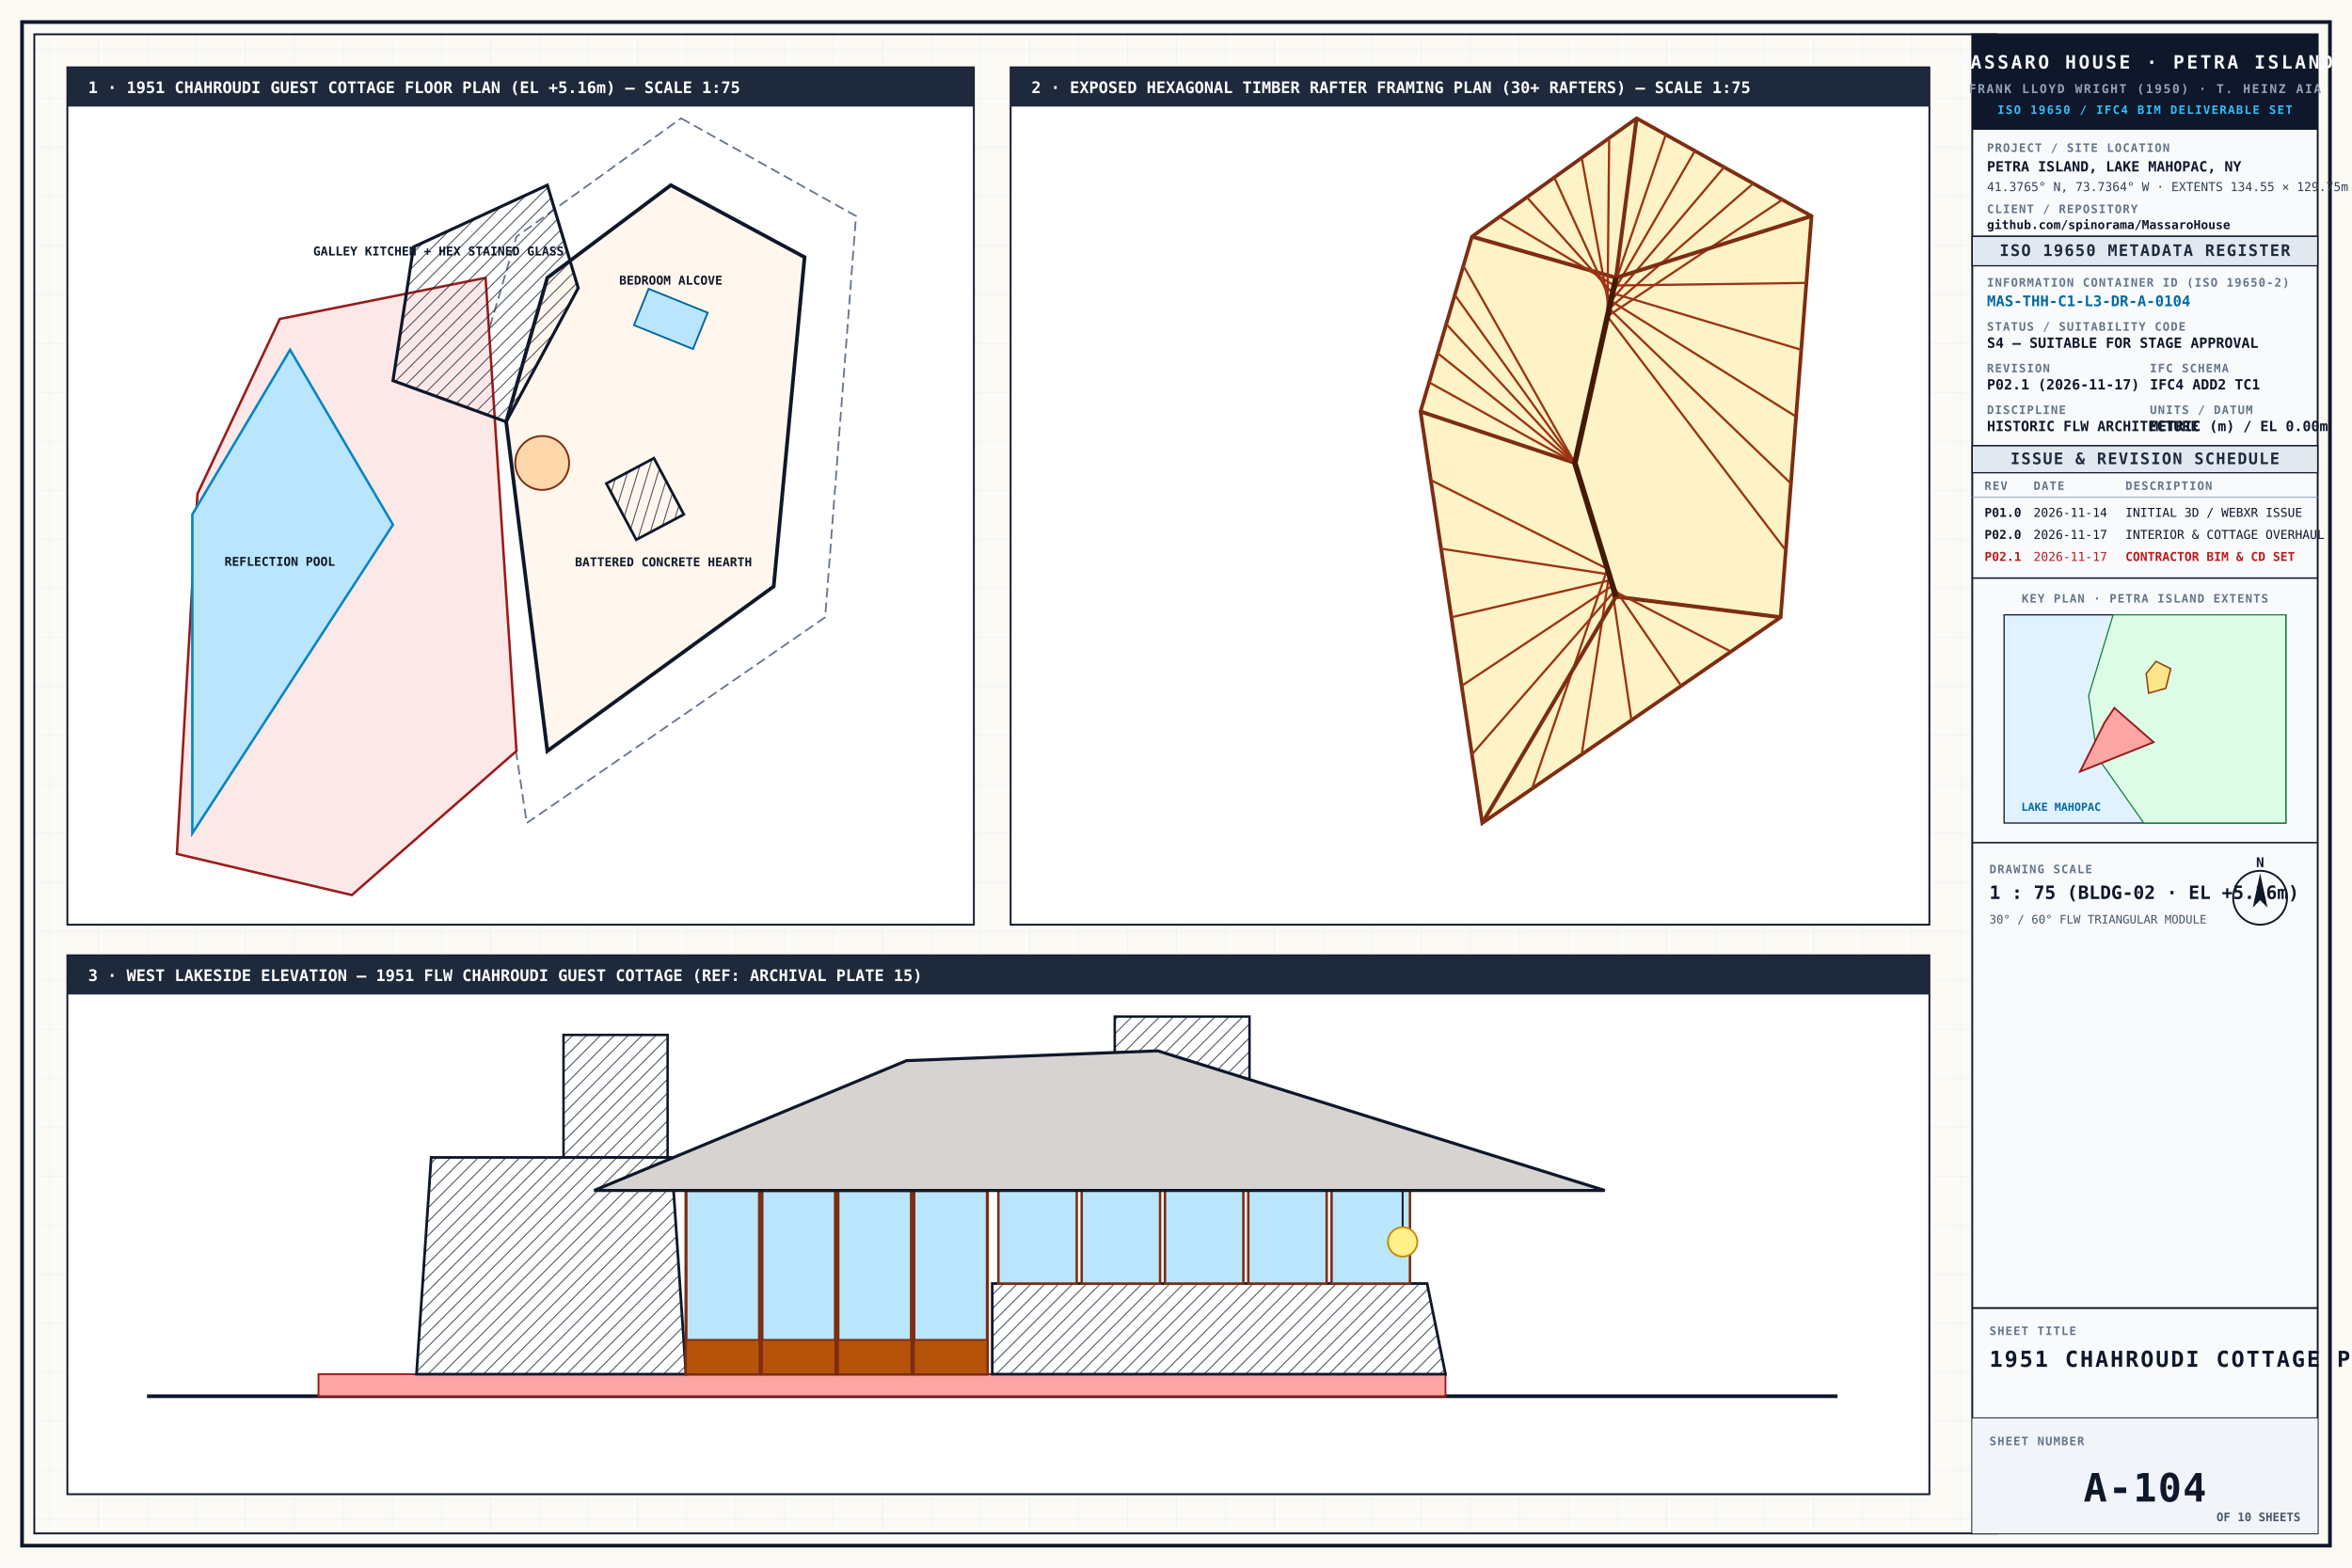
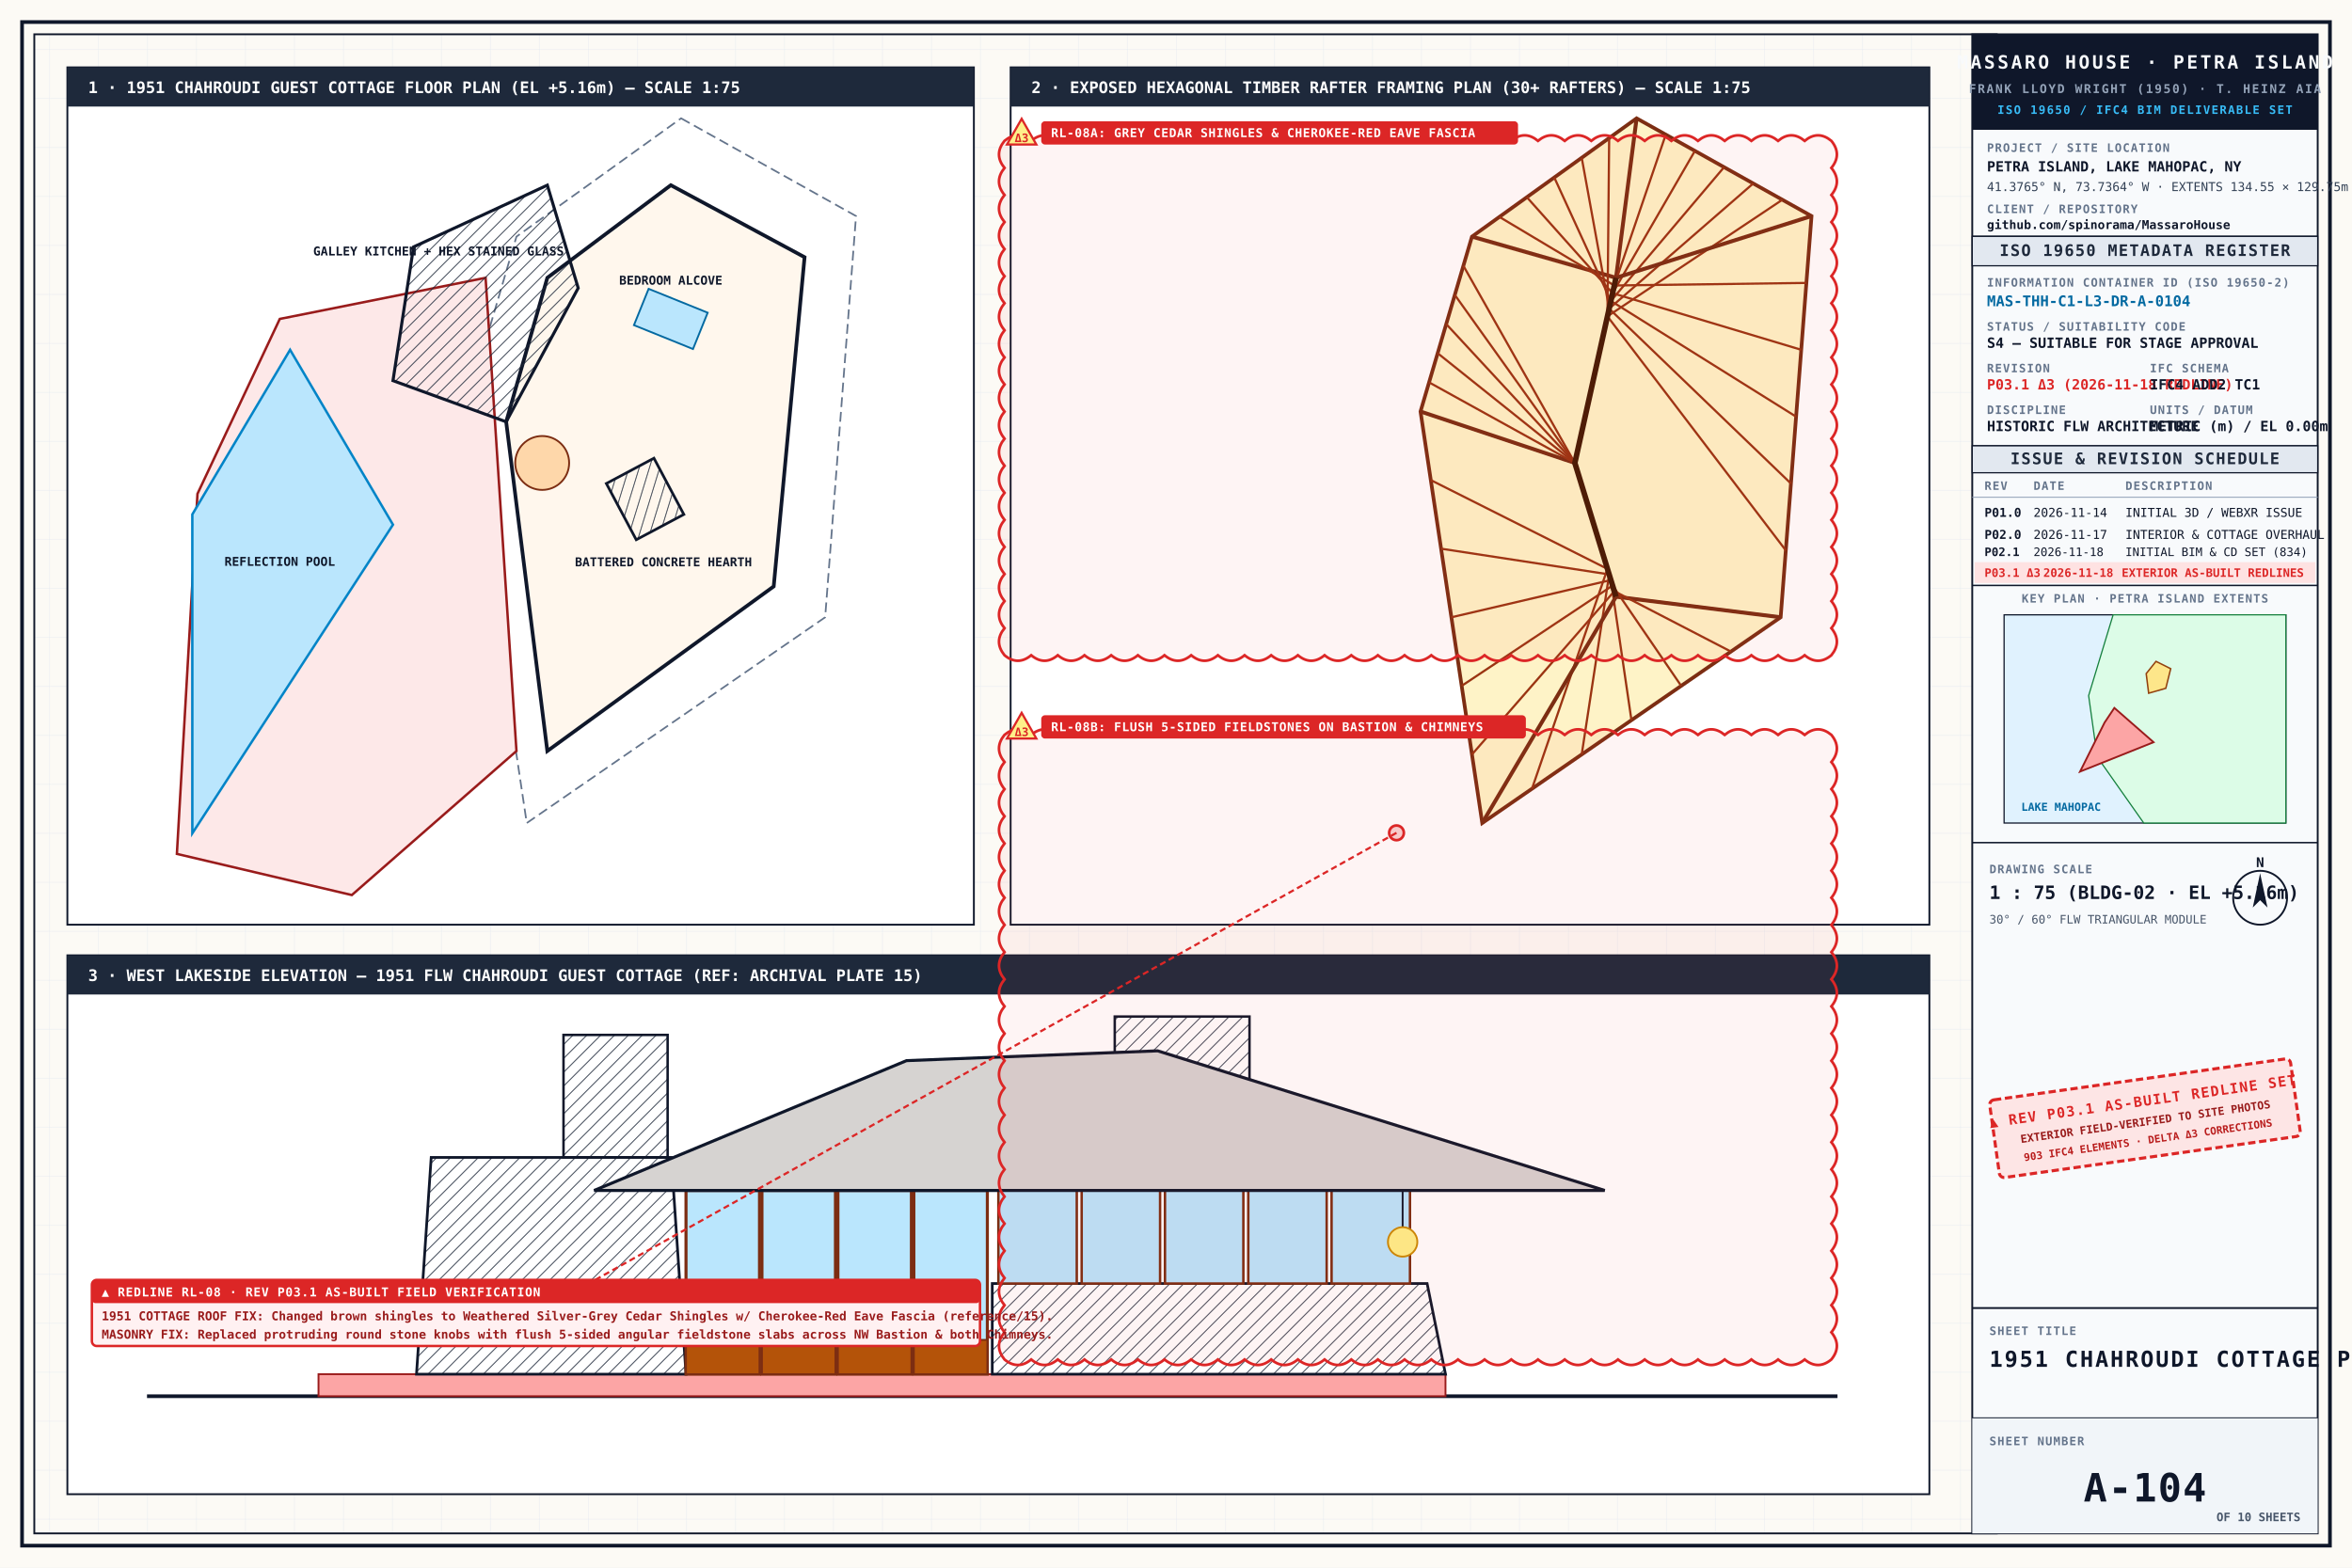
<svg xmlns="http://www.w3.org/2000/svg" viewBox="0 0 1920 1280" width="1920" height="1280">
  <defs>
    <pattern id="hatch-masonry" width="8" height="8" patternTransform="rotate(45 0 0)" patternUnits="userSpaceOnUse">
      <line x1="0" y1="0" x2="0" y2="8" stroke="#1e293b" stroke-width="1.2" />
    </pattern>
    <pattern id="hatch-rock" width="12" height="12" patternTransform="rotate(-30 0 0)" patternUnits="userSpaceOnUse">
      <line x1="0" y1="0" x2="8" y2="0" stroke="#475569" stroke-width="1.0" />
      <line x1="0" y1="6" x2="12" y2="6" stroke="#64748b" stroke-width="0.8" />
    </pattern>
    <pattern id="hatch-earth" width="10" height="10" patternTransform="rotate(60 0 0)" patternUnits="userSpaceOnUse">
      <line x1="0" y1="0" x2="0" y2="10" stroke="#64748b" stroke-width="0.9" />
    </pattern>
    <pattern id="grid-flw" width="40" height="40" patternUnits="userSpaceOnUse">
      <path d="M 40 0 L 0 0 0 40" fill="none" stroke="#e2e8f0" stroke-width="0.6" />
    </pattern>
    <style>
      text { font-family: 'DIN Alternate', 'Bahnschrift', 'Roboto Mono', 'Consolas', monospace; fill: #0f172a; }
      .tb-h1 { font-size: 18px; font-weight: 700; letter-spacing: 1.5px; }
      .tb-h2 { font-size: 13px; font-weight: 700; letter-spacing: 1px; fill: #1e293b; }
      .tb-lbl { font-size: 9.5px; font-weight: 600; fill: #64748b; letter-spacing: 0.8px; }
      .tb-val { font-size: 11.5px; font-weight: 700; fill: #0f172a; }
      .sheet-num { font-size: 32px; font-weight: 800; fill: #0f172a; letter-spacing: 1px; }
      .dim-txt { font-size: 10.5px; font-weight: 700; fill: #b91c1c; text-anchor: middle; }
      .tag-txt { font-size: 10px; font-weight: 700; fill: #0f172a; text-anchor: middle; }
      .sub-txt { font-size: 9px; font-weight: 600; fill: #475569; text-anchor: middle; }
      .note-txt { font-size: 11px; fill: #1e293b; }
      .hdr-txt { font-size: 14px; font-weight: 700; fill: #0f172a; letter-spacing: 1px; }
    </style>
  </defs>
  <rect x="0" y="0" width="1920" height="1280" fill="#fcfaf5" />
  <rect x="28" y="28" width="1602" height="1224" fill="url(#grid-flw)" />
  <rect x="18" y="18" width="1884" height="1244" fill="none" stroke="#0f172a" stroke-width="3.0" />
  <rect x="28" y="28" width="1602" height="1224" fill="none" stroke="#0f172a" stroke-width="1.5" />
  <g transform="translate(1610, 28)">
    <rect x="0" y="0" width="282" height="1224" fill="#f8fafc" stroke="#0f172a" stroke-width="1.5" />
    <rect x="0" y="0" width="282" height="78" fill="#0f172a" />
    <text x="141" y="28" text-anchor="middle" style="font-size:15px;font-weight:800;fill:#f8fafc;letter-spacing:2px;">MASSARO HOUSE · PETRA ISLAND</text>
    <text x="141" y="48" text-anchor="middle" style="font-size:10px;font-weight:600;fill:#94a3b8;letter-spacing:1.2px;">FRANK LLOYD WRIGHT (1950) · T. HEINZ AIA</text>
    <text x="141" y="65" text-anchor="middle" style="font-size:9.5px;font-weight:700;fill:#38bdf8;letter-spacing:1px;">ISO 19650 / IFC4 BIM DELIVERABLE SET</text>
    <line x1="0" y1="165" x2="282" y2="165" stroke="#0f172a" stroke-width="1.2" />
    <text x="12" y="96" class="tb-lbl">PROJECT / SITE LOCATION</text>
    <text x="12" y="112" class="tb-val">PETRA ISLAND, LAKE MAHOPAC, NY</text>
    <text x="12" y="128" style="font-size:10px;fill:#334155;">41.3765° N, 73.7364° W · EXTENTS 134.55 × 129.75m</text>
    <text x="12" y="146" class="tb-lbl">CLIENT / REPOSITORY</text>
    <text x="12" y="159" style="font-size:10px;font-weight:700;fill:#0f172a;">github.com/spinorama/MassaroHouse</text>
    <rect x="0" y="165" width="282" height="24" fill="#e2e8f0" stroke="#0f172a" stroke-width="1.0" />
    <text x="141" y="181" text-anchor="middle" class="tb-h2">ISO 19650 METADATA REGISTER</text>
    <text x="12" y="206" class="tb-lbl">INFORMATION CONTAINER ID (ISO 19650-2)</text>
    <text x="12" y="222" style="font-size:12px;font-weight:800;fill:#0369a1;">MAS-THH-C1-L3-DR-A-0104</text>
    <text x="12" y="242" class="tb-lbl">STATUS / SUITABILITY CODE</text>
    <text x="12" y="256" class="tb-val">S4 — SUITABLE FOR STAGE APPROVAL</text>
    <text x="12" y="276" class="tb-lbl">REVISION</text>
-     <text x="12" y="290" class="tb-val">P02.1 (2026-11-17)</text>
+     <text x="12" y="290" style="font-size:11.5px;font-weight:800;fill:#dc2626;">P03.1 Δ3 (2026-11-18 REDLINE)</text>
    <text x="145" y="276" class="tb-lbl">IFC SCHEMA</text>
    <text x="145" y="290" class="tb-val">IFC4 ADD2 TC1</text>
    <text x="12" y="310" class="tb-lbl">DISCIPLINE</text>
    <text x="12" y="324" class="tb-val">HISTORIC FLW ARCHITECTURE</text>
    <text x="145" y="310" class="tb-lbl">UNITS / DATUM</text>
    <text x="145" y="324" class="tb-val">METRIC (m) / EL 0.00m</text>
    <line x1="0" y1="336" x2="282" y2="336" stroke="#0f172a" stroke-width="1.2" />
    <rect x="0" y="336" width="282" height="22" fill="#e2e8f0" stroke="#0f172a" stroke-width="1.0" />
    <text x="141" y="351" text-anchor="middle" class="tb-h2">ISSUE &amp; REVISION SCHEDULE</text>
    <text x="10" y="372" class="tb-lbl">REV</text>
    <text x="50" y="372" class="tb-lbl">DATE</text>
    <text x="125" y="372" class="tb-lbl">DESCRIPTION</text>
    <line x1="0" y1="378" x2="282" y2="378" stroke="#94a3b8" stroke-width="0.8" />
    <text x="10" y="394" style="font-size:10px;font-weight:700;">P01.0</text>
    <text x="50" y="394" style="font-size:10px;">2026-11-14</text>
    <text x="125" y="394" style="font-size:10px;">INITIAL 3D / WEBXR ISSUE</text>
    <text x="10" y="412" style="font-size:10px;font-weight:700;">P02.0</text>
    <text x="50" y="412" style="font-size:10px;">2026-11-17</text>
    <text x="125" y="412" style="font-size:10px;">INTERIOR &amp; COTTAGE OVERHAUL</text>
-     <text x="10" y="430" style="font-size:10px;font-weight:700;fill:#b91c1c;">P02.1</text>
-     <text x="50" y="430" style="font-size:10px;fill:#b91c1c;">2026-11-17</text>
-     <text x="125" y="430" style="font-size:10px;font-weight:700;fill:#b91c1c;">CONTRACTOR BIM &amp; CD SET</text>
-     <line x1="0" y1="444" x2="282" y2="444" stroke="#0f172a" stroke-width="1.2" />
+     <text x="10" y="426" style="font-size:9.5px;font-weight:700;">P02.1</text>
+     <text x="50" y="426" style="font-size:9.5px;">2026-11-18</text>
+     <text x="125" y="426" style="font-size:9.5px;">INITIAL BIM &amp; CD SET (834)</text>
+     <rect x="2" y="431" width="278" height="17" fill="#fee2e2" />
+     <text x="10" y="443" style="font-size:9.5px;font-weight:800;fill:#dc2626;">P03.1 Δ3</text>
+     <text x="58" y="443" style="font-size:9.5px;font-weight:700;fill:#dc2626;">2026-11-18</text>
+     <text x="122" y="443" style="font-size:9.5px;font-weight:800;fill:#dc2626;">EXTERIOR AS-BUILT REDLINES</text>
+     <line x1="0" y1="450" x2="282" y2="450" stroke="#0f172a" stroke-width="1.2" />
+     <g transform="translate(141, 885) rotate(-8)">
+       <rect x="-124" y="-32" width="248" height="64" rx="4" fill="rgba(254,226,226,0.9)" stroke="#dc2626" stroke-width="2.5" stroke-dasharray="6,3" />
+       <text x="0" y="-10" text-anchor="middle" style="font-size:11.5px;font-weight:900;fill:#dc2626;letter-spacing:1px;">▲ REV P03.1 AS-BUILT REDLINE SET</text>
+       <text x="0" y="6" text-anchor="middle" style="font-size:9px;font-weight:800;fill:#991b1b;">EXTERIOR FIELD-VERIFIED TO SITE PHOTOS</text>
+       <text x="0" y="21" text-anchor="middle" style="font-size:8.5px;font-weight:700;fill:#b91c1c;">903 IFC4 ELEMENTS · DELTA Δ3 CORRECTIONS</text>
+     </g>
    <text x="141" y="464" text-anchor="middle" class="tb-lbl">KEY PLAN · PETRA ISLAND EXTENTS</text>
    <rect x="26" y="474" width="230" height="170" fill="#e0f2fe" stroke="#0f172a" stroke-width="1.0" />
    <polygon points="115,474 256,474 256,644 140,644 102,590 95,540" fill="#dcfce7" stroke="#15803d" stroke-width="1.0" />
    <polygon points="116,550 148,578 88,602 108,562" fill="#fca5a5" stroke="#991b1b" stroke-width="1.5" />
    <polygon points="150,512 162,518 158,534 144,538 142,522" fill="#fde68a" stroke="#92400e" stroke-width="1.2" />
    <text x="40" y="634" style="font-size:9px;font-weight:700;fill:#0369a1;">LAKE MAHOPAC</text>
    <line x1="0" y1="660" x2="282" y2="660" stroke="#0f172a" stroke-width="1.2" />
    <g transform="translate(235, 705)">
      <circle cx="0" cy="0" r="22" fill="none" stroke="#0f172a" stroke-width="1.5" />
      <polygon points="0,-20 -6,8 0,2 6,8" fill="#0f172a" />
      <text x="0" y="-25" text-anchor="middle" style="font-size:11px;font-weight:800;">N</text>
    </g>
    <text x="14" y="685" class="tb-lbl">DRAWING SCALE</text>
    <text x="14" y="706" style="font-size:15px;font-weight:800;">1 : 75 (BLDG-02 · EL +5.16m)</text>
    <text x="14" y="726" style="font-size:9.5px;fill:#475569;">30° / 60° FLW TRIANGULAR MODULE</text>
    <line x1="0" y1="1040" x2="282" y2="1040" stroke="#0f172a" stroke-width="1.5" />
    <text x="14" y="1062" class="tb-lbl">SHEET TITLE</text>
    <text x="14" y="1088" class="tb-h1">1951 CHAHROUDI COTTAGE PLANS</text>
    <line x1="0" y1="1130" x2="282" y2="1130" stroke="#0f172a" stroke-width="1.5" />
    <rect x="0" y="1130" width="282" height="94" fill="#f1f5f9" />
    <text x="14" y="1152" class="tb-lbl">SHEET NUMBER</text>
    <text x="141" y="1198" text-anchor="middle" class="sheet-num">A-104</text>
    <text x="268" y="1214" text-anchor="end" style="font-size:9.5px;font-weight:700;fill:#475569;">OF 10 SHEETS</text>
  </g>
  <rect x="55" y="55" width="740" height="700" fill="#ffffff" stroke="#0f172a" stroke-width="1.5" />
  <rect x="55" y="55" width="740" height="32" fill="#1e293b" />
  <text x="72" y="76" style="font-size:13px;font-weight:800;fill:#ffffff;">1 · 1951 CHAHROUDI GUEST COTTAGE FLOOR PLAN (EL +5.16m) — SCALE 1:75</text>
  <polygon points="556.0,96.6 698.8,176.4 673.6,504.0 430.0,672.0 379.6,336.0 421.6,193.2" fill="none" stroke="#64748b" stroke-width="1.4" stroke-dasharray="8,4" />
  <polygon points="228.4,260.4 396.4,226.8 421.6,613.2 287.2,730.8 144.4,697.2 161.2,403.2" fill="#fde8e8" stroke="#991b1b" stroke-width="2.0" />
  <polygon points="157.0,420.0 236.8,285.6 320.8,428.4 157.0,680.4" fill="#bae6fd" stroke="#0284c7" stroke-width="2.0" />
  <polygon points="547.6,151.2 656.8,210.0 631.6,478.8 446.8,613.2 413.2,344.4 446.8,226.8" fill="#fff7ed" stroke="#0f172a" stroke-width="3.0" />
  <polygon points="337.6,201.6 446.8,151.2 472.0,235.2 413.2,344.4 320.8,310.8" fill="url(#hatch-masonry)" stroke="#0f172a" stroke-width="2.5" />
  <rect x="504.6" y="381.4" width="44" height="52" transform="rotate(-28 526.6 407.4)" fill="url(#hatch-masonry)" stroke="#0f172a" stroke-width="2.2" />
  <circle cx="442.6" cy="378.0" r="22" fill="#fed7aa" stroke="#7c2d12" stroke-width="1.5" />
  <rect x="521.6" y="244.4" width="52" height="32" transform="rotate(22 547.6 260.4)" fill="#bae6fd" stroke="#0369a1" stroke-width="1.5" />
  <text x="228.4" y="462.0" class="tag-txt">REFLECTION POOL</text>
  <text x="541.6" y="462.4" class="tag-txt">BATTERED CONCRETE HEARTH</text>
  <text x="547.6" y="232.4" class="tag-txt">BEDROOM ALCOVE</text>
  <text x="358.0" y="208.6" class="tag-txt">GALLEY KITCHEN + HEX STAINED GLASS</text>
  <rect x="825" y="55" width="750" height="700" fill="#ffffff" stroke="#0f172a" stroke-width="1.5" />
  <rect x="825" y="55" width="750" height="32" fill="#1e293b" />
  <text x="842" y="76" style="font-size:13px;font-weight:800;fill:#ffffff;">2 · EXPOSED HEXAGONAL TIMBER RAFTER FRAMING PLAN (30+ RAFTERS) — SCALE 1:75</text>
  <polygon points="1336.0,96.6 1478.8,176.4 1453.6,504.0 1210.0,672.0 1159.6,336.0 1201.6,193.2" fill="#fef3c7" stroke="#7c2d12" stroke-width="3.0" />
  <line x1="1336.0" y1="96.6" x2="1319.2" y2="226.8" stroke="#7c2d12" stroke-width="3.2" />
  <line x1="1359.8" y1="109.9" x2="1317.8" y2="233.1" stroke="#9a3412" stroke-width="1.8" />
  <line x1="1383.6" y1="123.2" x2="1316.4" y2="239.4" stroke="#9a3412" stroke-width="1.8" />
  <line x1="1407.4" y1="136.5" x2="1315.0" y2="245.7" stroke="#9a3412" stroke-width="1.8" />
  <line x1="1431.2" y1="149.8" x2="1313.6" y2="252.0" stroke="#9a3412" stroke-width="1.8" />
  <line x1="1455.0" y1="163.1" x2="1312.2" y2="258.3" stroke="#9a3412" stroke-width="1.8" />
  <line x1="1478.8" y1="176.4" x2="1319.2" y2="226.8" stroke="#7c2d12" stroke-width="3.2" />
  <line x1="1474.6" y1="231.0" x2="1317.8" y2="233.1" stroke="#9a3412" stroke-width="1.8" />
  <line x1="1470.4" y1="285.6" x2="1316.4" y2="239.4" stroke="#9a3412" stroke-width="1.8" />
  <line x1="1466.2" y1="340.2" x2="1315.0" y2="245.7" stroke="#9a3412" stroke-width="1.8" />
  <line x1="1462.0" y1="394.8" x2="1313.6" y2="252.0" stroke="#9a3412" stroke-width="1.8" />
  <line x1="1457.8" y1="449.4" x2="1312.2" y2="258.3" stroke="#9a3412" stroke-width="1.8" />
  <line x1="1453.6" y1="504.0" x2="1319.2" y2="487.2" stroke="#7c2d12" stroke-width="3.2" />
  <line x1="1413.0" y1="532.0" x2="1317.8" y2="482.7" stroke="#9a3412" stroke-width="1.8" />
  <line x1="1372.4" y1="560.0" x2="1316.4" y2="478.1" stroke="#9a3412" stroke-width="1.8" />
  <line x1="1331.8" y1="588.0" x2="1315.0" y2="473.6" stroke="#9a3412" stroke-width="1.8" />
  <line x1="1291.2" y1="616.0" x2="1313.6" y2="469.0" stroke="#9a3412" stroke-width="1.8" />
  <line x1="1250.6" y1="644.0" x2="1312.2" y2="464.5" stroke="#9a3412" stroke-width="1.8" />
  <line x1="1210.0" y1="672.0" x2="1319.2" y2="487.2" stroke="#7c2d12" stroke-width="3.2" />
  <line x1="1201.6" y1="616.0" x2="1317.8" y2="482.7" stroke="#9a3412" stroke-width="1.8" />
  <line x1="1193.2" y1="560.0" x2="1316.4" y2="478.1" stroke="#9a3412" stroke-width="1.8" />
  <line x1="1184.8" y1="504.0" x2="1315.0" y2="473.6" stroke="#9a3412" stroke-width="1.8" />
  <line x1="1176.4" y1="448.0" x2="1313.6" y2="469.0" stroke="#9a3412" stroke-width="1.8" />
  <line x1="1168.0" y1="392.0" x2="1312.2" y2="464.5" stroke="#9a3412" stroke-width="1.8" />
  <line x1="1159.6" y1="336.0" x2="1285.6" y2="378.0" stroke="#7c2d12" stroke-width="3.2" />
  <line x1="1166.6" y1="312.2" x2="1285.6" y2="378.0" stroke="#9a3412" stroke-width="1.8" />
  <line x1="1173.6" y1="288.4" x2="1285.6" y2="378.0" stroke="#9a3412" stroke-width="1.8" />
  <line x1="1180.6" y1="264.6" x2="1285.6" y2="378.0" stroke="#9a3412" stroke-width="1.8" />
  <line x1="1187.6" y1="240.8" x2="1285.6" y2="378.0" stroke="#9a3412" stroke-width="1.8" />
  <line x1="1194.6" y1="217.0" x2="1285.6" y2="378.0" stroke="#9a3412" stroke-width="1.8" />
  <line x1="1201.6" y1="193.2" x2="1319.2" y2="226.8" stroke="#7c2d12" stroke-width="3.2" />
  <line x1="1224.0" y1="177.1" x2="1317.8" y2="233.1" stroke="#9a3412" stroke-width="1.8" />
  <line x1="1246.4" y1="161.0" x2="1316.4" y2="239.4" stroke="#9a3412" stroke-width="1.8" />
  <line x1="1268.8" y1="144.9" x2="1315.0" y2="245.7" stroke="#9a3412" stroke-width="1.8" />
  <line x1="1291.2" y1="128.8" x2="1313.6" y2="252.0" stroke="#9a3412" stroke-width="1.8" />
  <line x1="1313.6" y1="112.7" x2="1312.2" y2="258.3" stroke="#9a3412" stroke-width="1.8" />
  <polyline points="1319.2,226.8 1285.6,378.0 1319.2,487.2" fill="none" stroke="#451a03" stroke-width="4.5" />
  <rect x="55" y="780" width="1520" height="440" fill="#ffffff" stroke="#0f172a" stroke-width="1.5" />
  <rect x="55" y="780" width="1520" height="32" fill="#1e293b" />
  <text x="72" y="801" style="font-size:13px;font-weight:800;fill:#ffffff;">3 · WEST LAKESIDE ELEVATION — 1951 FLW CHAHROUDI GUEST COTTAGE (REF: ARCHIVAL PLATE 15)</text>
  <line x1="120" y1="1140.0" x2="1500" y2="1140.0" stroke="#0f172a" stroke-width="3.0" />
  <rect x="260" y="1122.0" width="920" height="18" fill="#fca5a5" stroke="#991b1b" stroke-width="1.5" />
  <polygon points="340,1122.0 560,1122.0 548,945.0 352,945.0" fill="url(#hatch-masonry)" stroke="#0f172a" stroke-width="2.2" />
  <rect x="460" y="845.0" width="85" height="100" fill="url(#hatch-masonry)" stroke="#0f172a" stroke-width="2.0" />
  <rect x="910" y="830.0" width="110" height="130" fill="url(#hatch-masonry)" stroke="#0f172a" stroke-width="2.0" />
  <rect x="560" y="972.0" width="60" height="150" fill="#bae6fd" stroke="#7c2d12" stroke-width="2.5" />
  <rect x="560" y="1094.0" width="60" height="28" fill="#b45309" stroke="#7c2d12" stroke-width="1.5" />
  <rect x="622" y="972.0" width="60" height="150" fill="#bae6fd" stroke="#7c2d12" stroke-width="2.5" />
  <rect x="622" y="1094.0" width="60" height="28" fill="#b45309" stroke="#7c2d12" stroke-width="1.5" />
  <rect x="684" y="972.0" width="60" height="150" fill="#bae6fd" stroke="#7c2d12" stroke-width="2.5" />
  <rect x="684" y="1094.0" width="60" height="28" fill="#b45309" stroke="#7c2d12" stroke-width="1.5" />
  <rect x="746" y="972.0" width="60" height="150" fill="#bae6fd" stroke="#7c2d12" stroke-width="2.5" />
  <rect x="746" y="1094.0" width="60" height="28" fill="#b45309" stroke="#7c2d12" stroke-width="1.5" />
  <polygon points="810,1122.0 1180,1122.0 1165,1048.0 810,1048.0" fill="url(#hatch-masonry)" stroke="#0f172a" stroke-width="2.2" />
  <rect x="815" y="972.0" width="64" height="76" fill="#bae6fd" stroke="#7c2d12" stroke-width="2.0" />
  <rect x="883" y="972.0" width="64" height="76" fill="#bae6fd" stroke="#7c2d12" stroke-width="2.0" />
  <rect x="951" y="972.0" width="64" height="76" fill="#bae6fd" stroke="#7c2d12" stroke-width="2.0" />
  <rect x="1019" y="972.0" width="64" height="76" fill="#bae6fd" stroke="#7c2d12" stroke-width="2.0" />
  <rect x="1087" y="972.0" width="64" height="76" fill="#bae6fd" stroke="#7c2d12" stroke-width="2.0" />
  <line x1="1145" y1="972.0" x2="1145" y2="1002.0" stroke="#0f172a" stroke-width="1.5" />
  <circle cx="1145" cy="1014.0" r="12" fill="#fef08a" stroke="#ca8a04" stroke-width="1.5" />
  <polygon points="485,972.0 1310,972.0 945,858.0 740,866.0" fill="#d6d3d1" stroke="#0f172a" stroke-width="2.5" />
+   <g class="redline-layer">
+     <path d="M 820.0 115.0 Q 830.9 106.0 841.8 115.0 Q 852.7 106.0 863.5 115.0 Q 874.4 106.0 885.3 115.0 Q 896.2 106.0 907.1 115.0 Q 918.0 106.0 928.9 115.0 Q 939.8 106.0 950.6 115.0 Q 961.5 106.0 972.4 115.0 Q 983.3 106.0 994.2 115.0 Q 1005.1 106.0 1016.0 115.0 Q 1026.9 106.0 1037.7 115.0 Q 1048.6 106.0 1059.5 115.0 Q 1070.4 106.0 1081.3 115.0 Q 1092.2 106.0 1103.1 115.0 Q 1114.0 106.0 1124.8 115.0 Q 1135.7 106.0 1146.6 115.0 Q 1157.5 106.0 1168.4 115.0 Q 1179.3 106.0 1190.2 115.0 Q 1201.0 106.0 1211.9 115.0 Q 1222.8 106.0 1233.7 115.0 Q 1244.6 106.0 1255.5 115.0 Q 1266.4 106.0 1277.3 115.0 Q 1288.1 106.0 1299.0 115.0 Q 1309.9 106.0 1320.8 115.0 Q 1331.7 106.0 1342.6 115.0 Q 1353.5 106.0 1364.4 115.0 Q 1375.2 106.0 1386.1 115.0 Q 1397.0 106.0 1407.9 115.0 Q 1418.8 106.0 1429.7 115.0 Q 1440.6 106.0 1451.5 115.0 Q 1462.3 106.0 1473.2 115.0 Q 1484.1 106.0 1495.0 115.0 Q 1504.0 126.1 1495.0 137.1 Q 1504.0 148.2 1495.0 159.2 Q 1504.0 170.3 1495.0 181.3 Q 1504.0 192.4 1495.0 203.4 Q 1504.0 214.5 1495.0 225.5 Q 1504.0 236.6 1495.0 247.6 Q 1504.0 258.7 1495.0 269.7 Q 1504.0 280.8 1495.0 291.8 Q 1504.0 302.9 1495.0 313.9 Q 1504.0 325.0 1495.0 336.1 Q 1504.0 347.1 1495.0 358.2 Q 1504.0 369.2 1495.0 380.3 Q 1504.0 391.3 1495.0 402.4 Q 1504.0 413.4 1495.0 424.5 Q 1504.0 435.5 1495.0 446.6 Q 1504.0 457.6 1495.0 468.7 Q 1504.0 479.7 1495.0 490.8 Q 1504.0 501.8 1495.0 512.9 Q 1504.0 523.9 1495.0 535.0 Q 1484.1 544.0 1473.2 535.0 Q 1462.3 544.0 1451.5 535.0 Q 1440.6 544.0 1429.7 535.0 Q 1418.8 544.0 1407.9 535.0 Q 1397.0 544.0 1386.1 535.0 Q 1375.2 544.0 1364.4 535.0 Q 1353.5 544.0 1342.6 535.0 Q 1331.7 544.0 1320.8 535.0 Q 1309.9 544.0 1299.0 535.0 Q 1288.1 544.0 1277.3 535.0 Q 1266.4 544.0 1255.5 535.0 Q 1244.6 544.0 1233.7 535.0 Q 1222.8 544.0 1211.9 535.0 Q 1201.0 544.0 1190.2 535.0 Q 1179.3 544.0 1168.4 535.0 Q 1157.5 544.0 1146.6 535.0 Q 1135.7 544.0 1124.8 535.0 Q 1114.0 544.0 1103.1 535.0 Q 1092.2 544.0 1081.3 535.0 Q 1070.4 544.0 1059.5 535.0 Q 1048.6 544.0 1037.7 535.0 Q 1026.9 544.0 1016.0 535.0 Q 1005.1 544.0 994.2 535.0 Q 983.3 544.0 972.4 535.0 Q 961.5 544.0 950.6 535.0 Q 939.8 544.0 928.9 535.0 Q 918.0 544.0 907.1 535.0 Q 896.2 544.0 885.3 535.0 Q 874.4 544.0 863.5 535.0 Q 852.7 544.0 841.8 535.0 Q 830.9 544.0 820.0 535.0 Q 811.0 523.9 820.0 512.9 Q 811.0 501.8 820.0 490.8 Q 811.0 479.7 820.0 468.7 Q 811.0 457.6 820.0 446.6 Q 811.0 435.5 820.0 424.5 Q 811.0 413.4 820.0 402.4 Q 811.0 391.3 820.0 380.3 Q 811.0 369.2 820.0 358.2 Q 811.0 347.1 820.0 336.1 Q 811.0 325.0 820.0 313.9 Q 811.0 302.9 820.0 291.8 Q 811.0 280.8 820.0 269.7 Q 811.0 258.7 820.0 247.6 Q 811.0 236.6 820.0 225.5 Q 811.0 214.5 820.0 203.4 Q 811.0 192.4 820.0 181.3 Q 811.0 170.3 820.0 159.2 Q 811.0 148.2 820.0 137.1 Q 811.0 126.1 820.0 115.0 Z" fill="rgba(239, 68, 68, 0.055)" stroke="#dc2626" stroke-width="2.2" />
+     <polygon points="834.0,97.0 822.0,118.0 846.0,118.0" fill="#fef08a" stroke="#dc2626" stroke-width="1.8" />
+     <text x="834.0" y="116.0" text-anchor="middle" style="font-size:9.5px;font-weight:900;fill:#dc2626;">Δ3</text>
+     <rect x="850.0" y="99.0" width="389.2" height="19" rx="3" fill="#dc2626" />
+     <text x="858.0" y="112.0" style="font-size:10px;font-weight:800;fill:#ffffff;letter-spacing:0.4px;">RL-08A: GREY CEDAR SHINGLES &amp; CHEROKEE-RED EAVE FASCIA</text>
+     <path d="M 820.0 600.0 Q 830.9 591.0 841.8 600.0 Q 852.7 591.0 863.5 600.0 Q 874.4 591.0 885.3 600.0 Q 896.2 591.0 907.1 600.0 Q 918.0 591.0 928.9 600.0 Q 939.8 591.0 950.6 600.0 Q 961.5 591.0 972.4 600.0 Q 983.3 591.0 994.2 600.0 Q 1005.1 591.0 1016.0 600.0 Q 1026.9 591.0 1037.7 600.0 Q 1048.6 591.0 1059.5 600.0 Q 1070.4 591.0 1081.3 600.0 Q 1092.2 591.0 1103.1 600.0 Q 1114.0 591.0 1124.8 600.0 Q 1135.7 591.0 1146.6 600.0 Q 1157.5 591.0 1168.4 600.0 Q 1179.3 591.0 1190.2 600.0 Q 1201.0 591.0 1211.9 600.0 Q 1222.8 591.0 1233.7 600.0 Q 1244.6 591.0 1255.5 600.0 Q 1266.4 591.0 1277.3 600.0 Q 1288.1 591.0 1299.0 600.0 Q 1309.9 591.0 1320.8 600.0 Q 1331.7 591.0 1342.6 600.0 Q 1353.5 591.0 1364.4 600.0 Q 1375.2 591.0 1386.1 600.0 Q 1397.0 591.0 1407.9 600.0 Q 1418.8 591.0 1429.7 600.0 Q 1440.6 591.0 1451.5 600.0 Q 1462.3 591.0 1473.2 600.0 Q 1484.1 591.0 1495.0 600.0 Q 1504.0 611.1 1495.0 622.2 Q 1504.0 633.3 1495.0 644.3 Q 1504.0 655.4 1495.0 666.5 Q 1504.0 677.6 1495.0 688.7 Q 1504.0 699.8 1495.0 710.9 Q 1504.0 722.0 1495.0 733.0 Q 1504.0 744.1 1495.0 755.2 Q 1504.0 766.3 1495.0 777.4 Q 1504.0 788.5 1495.0 799.6 Q 1504.0 810.7 1495.0 821.7 Q 1504.0 832.8 1495.0 843.9 Q 1504.0 855.0 1495.0 866.1 Q 1504.0 877.2 1495.0 888.3 Q 1504.0 899.3 1495.0 910.4 Q 1504.0 921.5 1495.0 932.6 Q 1504.0 943.7 1495.0 954.8 Q 1504.0 965.9 1495.0 977.0 Q 1504.0 988.0 1495.0 999.1 Q 1504.0 1010.2 1495.0 1021.3 Q 1504.0 1032.4 1495.0 1043.5 Q 1504.0 1054.6 1495.0 1065.7 Q 1504.0 1076.7 1495.0 1087.8 Q 1504.0 1098.9 1495.0 1110.0 Q 1484.1 1119.0 1473.2 1110.0 Q 1462.3 1119.0 1451.5 1110.0 Q 1440.6 1119.0 1429.7 1110.0 Q 1418.8 1119.0 1407.9 1110.0 Q 1397.0 1119.0 1386.1 1110.0 Q 1375.2 1119.0 1364.4 1110.0 Q 1353.5 1119.0 1342.6 1110.0 Q 1331.7 1119.0 1320.8 1110.0 Q 1309.9 1119.0 1299.0 1110.0 Q 1288.1 1119.0 1277.3 1110.0 Q 1266.4 1119.0 1255.5 1110.0 Q 1244.6 1119.0 1233.7 1110.0 Q 1222.8 1119.0 1211.9 1110.0 Q 1201.0 1119.0 1190.2 1110.0 Q 1179.3 1119.0 1168.4 1110.0 Q 1157.5 1119.0 1146.6 1110.0 Q 1135.7 1119.0 1124.8 1110.0 Q 1114.0 1119.0 1103.1 1110.0 Q 1092.2 1119.0 1081.3 1110.0 Q 1070.4 1119.0 1059.5 1110.0 Q 1048.6 1119.0 1037.7 1110.0 Q 1026.9 1119.0 1016.0 1110.0 Q 1005.1 1119.0 994.2 1110.0 Q 983.3 1119.0 972.4 1110.0 Q 961.5 1119.0 950.6 1110.0 Q 939.8 1119.0 928.9 1110.0 Q 918.0 1119.0 907.1 1110.0 Q 896.2 1119.0 885.3 1110.0 Q 874.4 1119.0 863.5 1110.0 Q 852.7 1119.0 841.8 1110.0 Q 830.9 1119.0 820.0 1110.0 Q 811.0 1098.9 820.0 1087.8 Q 811.0 1076.7 820.0 1065.7 Q 811.0 1054.6 820.0 1043.5 Q 811.0 1032.4 820.0 1021.3 Q 811.0 1010.2 820.0 999.1 Q 811.0 988.0 820.0 977.0 Q 811.0 965.9 820.0 954.8 Q 811.0 943.7 820.0 932.6 Q 811.0 921.5 820.0 910.4 Q 811.0 899.3 820.0 888.3 Q 811.0 877.2 820.0 866.1 Q 811.0 855.0 820.0 843.9 Q 811.0 832.8 820.0 821.7 Q 811.0 810.7 820.0 799.6 Q 811.0 788.5 820.0 777.4 Q 811.0 766.3 820.0 755.2 Q 811.0 744.1 820.0 733.0 Q 811.0 722.0 820.0 710.9 Q 811.0 699.8 820.0 688.7 Q 811.0 677.6 820.0 666.5 Q 811.0 655.4 820.0 644.3 Q 811.0 633.3 820.0 622.2 Q 811.0 611.1 820.0 600.0 Z" fill="rgba(239, 68, 68, 0.055)" stroke="#dc2626" stroke-width="2.2" />
+     <polygon points="834.0,582.0 822.0,603.0 846.0,603.0" fill="#fef08a" stroke="#dc2626" stroke-width="1.8" />
+     <text x="834.0" y="601.0" text-anchor="middle" style="font-size:9.5px;font-weight:900;fill:#dc2626;">Δ3</text>
+     <rect x="850.0" y="584.0" width="395.6" height="19" rx="3" fill="#dc2626" />
+     <text x="858.0" y="597.0" style="font-size:10px;font-weight:800;fill:#ffffff;letter-spacing:0.4px;">RL-08B: FLUSH 5-SIDED FIELDSTONES ON BASTION &amp; CHIMNEYS</text>
+     <circle cx="1140.0" cy="680.0" r="6" fill="rgba(220,38,38,0.2)" stroke="#dc2626" stroke-width="2.2" />
+     <line x1="1140.0" y1="680.0" x2="437.5" y2="1072.0" stroke="#dc2626" stroke-width="1.8" stroke-dasharray="5,3" />
+     <rect x="75.0" y="1045.0" width="725.0" height="54.0" rx="4" fill="#fff1f2" stroke="#dc2626" stroke-width="2.0" />
+     <rect x="75.0" y="1045.0" width="725.0" height="19" rx="3" fill="#dc2626" />
+     <text x="83.0" y="1058.5" style="font-size:10px;font-weight:900;fill:#ffffff;letter-spacing:0.5px;">▲ REDLINE RL-08 · REV P03.1 AS-BUILT FIELD VERIFICATION</text>
+     <text x="83.0" y="1078.0" style="font-size:10px;font-weight:700;fill:#991b1b;">1951 COTTAGE ROOF FIX: Changed brown shingles to Weathered Silver-Grey Cedar Shingles w/ Cherokee-Red Eave Fascia (reference/15).</text>
+     <text x="83.0" y="1093.0" style="font-size:10px;font-weight:700;fill:#991b1b;">MASONRY FIX: Replaced protruding round stone knobs with flush 5-sided angular fieldstone slabs across NW Bastion &amp; both Chimneys.</text>
+   </g>
</svg>
